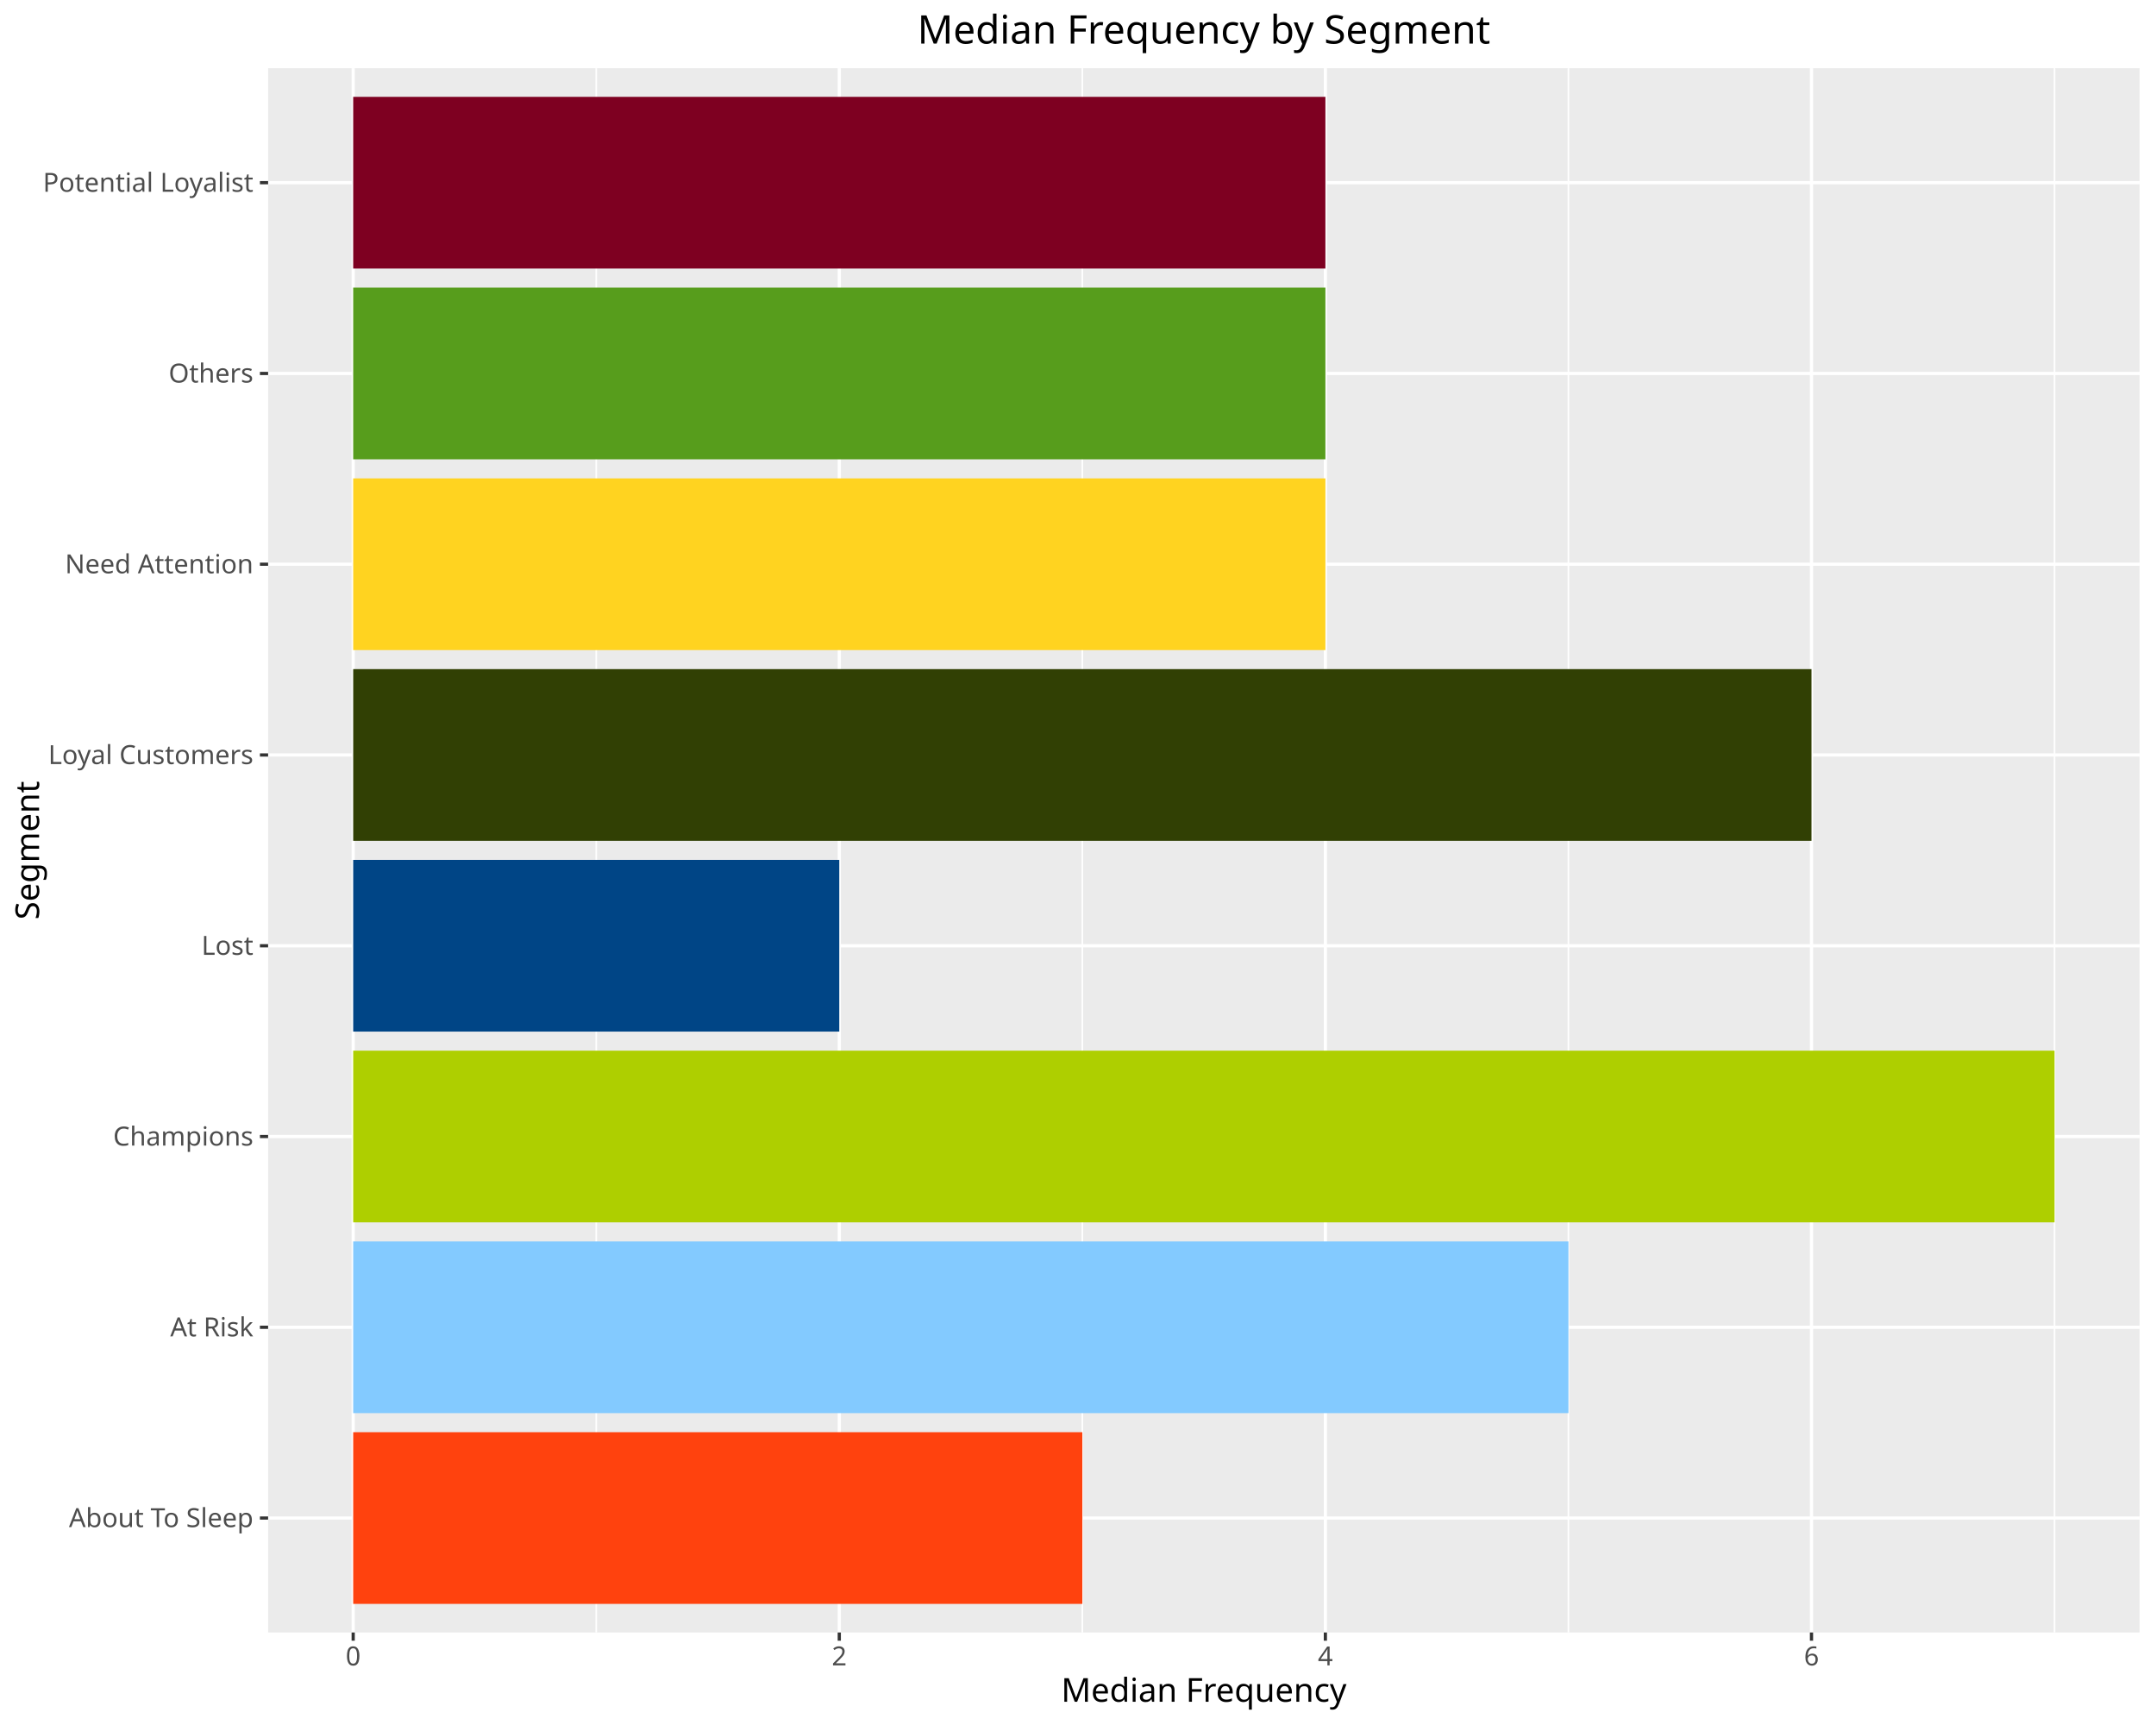
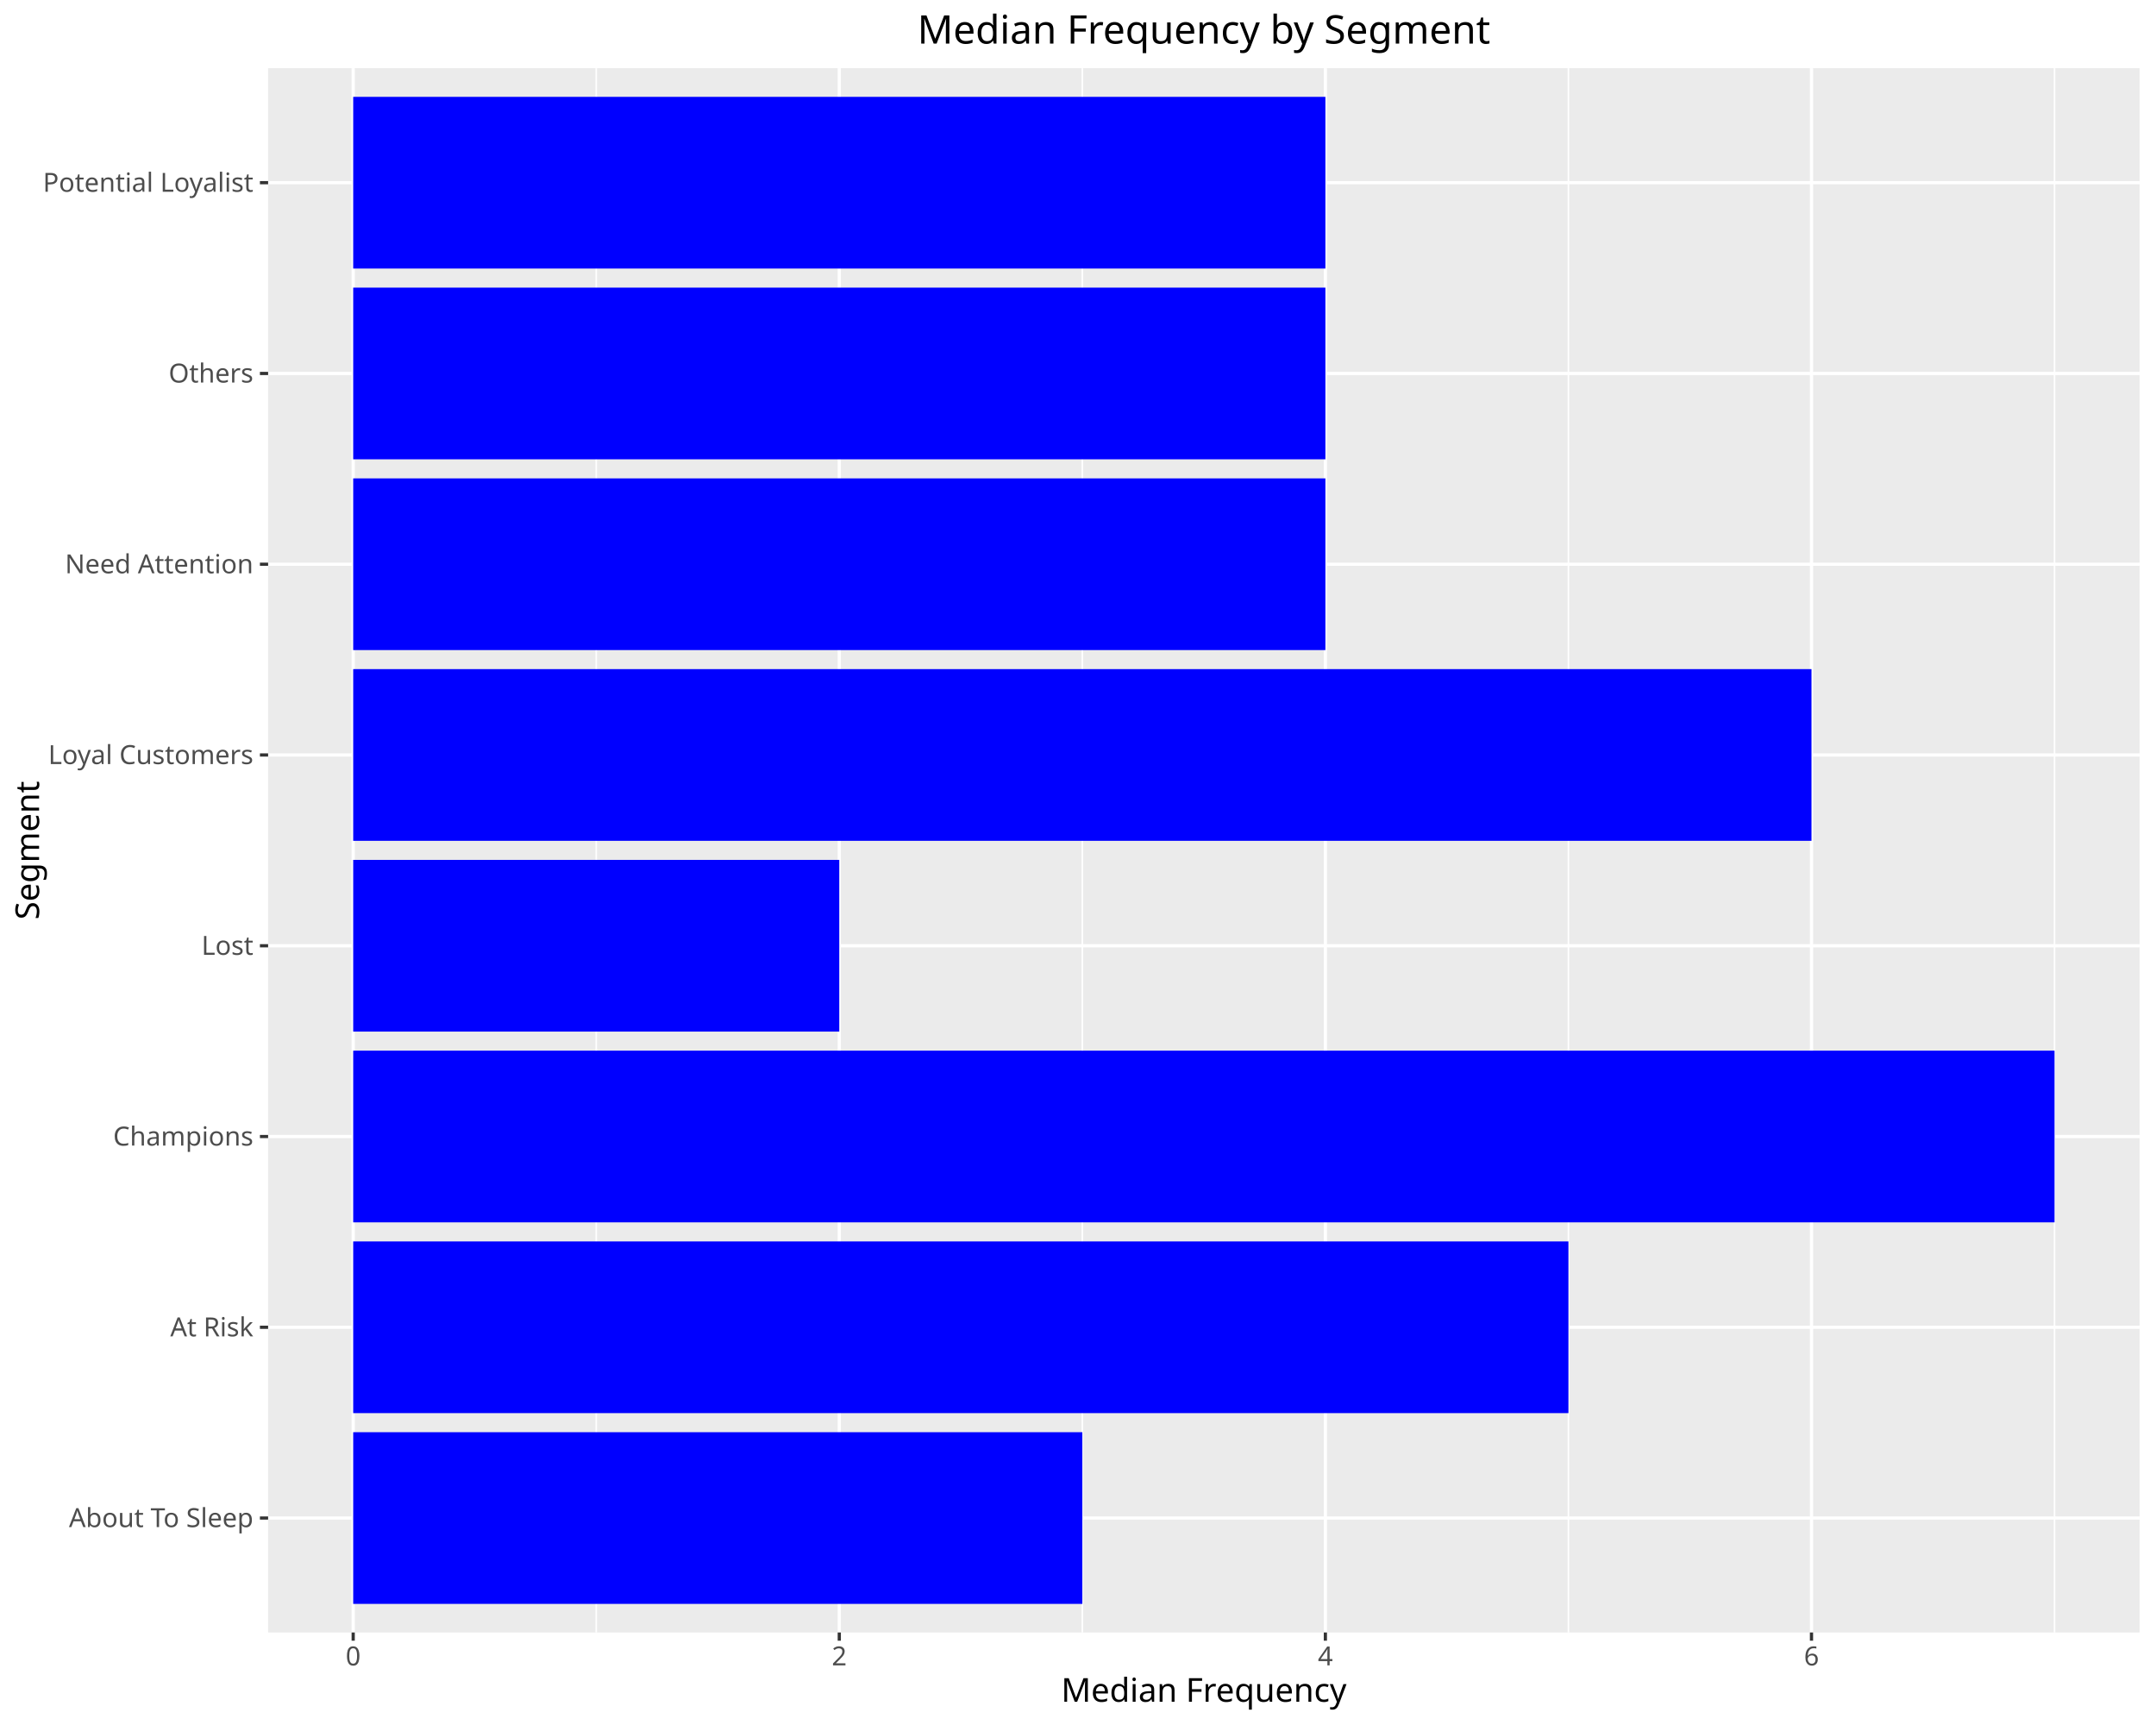
<svg xmlns="http://www.w3.org/2000/svg" class="svglite" data-engine-version="2.0" width="720.00pt" height="576.00pt" viewBox="0 0 720.00 576.00">
  <defs>
    <style type="text/css">
    .svglite line, .svglite polyline, .svglite polygon, .svglite path, .svglite rect, .svglite circle {
      fill: none;
      stroke: #000000;
      stroke-linecap: round;
      stroke-linejoin: round;
      stroke-miterlimit: 10.00;
    }
  </style>
  </defs>
  <rect width="100%" height="100%" style="stroke: none; fill: #FFFFFF;" />
  <defs>
    <clipPath id="cpMC4wMHw3MjAuMDB8MC4wMHw1NzYuMDA=">
      <rect x="0.00" y="0.00" width="720.00" height="576.00" />
    </clipPath>
  </defs>
  <g clip-path="url(#cpMC4wMHw3MjAuMDB8MC4wMHw1NzYuMDA=)">
    <rect x="0.00" y="0.00" width="720.00" height="576.00" style="stroke-width: 1.07; stroke: #FFFFFF; fill: #FFFFFF;" />
  </g>
  <defs>
    <clipPath id="cpODkuNTR8NzE0LjUyfDIyLjc4fDU0NS4xMQ==">
      <rect x="89.54" y="22.78" width="624.98" height="522.33" />
    </clipPath>
  </defs>
  <g clip-path="url(#cpODkuNTR8NzE0LjUyfDIyLjc4fDU0NS4xMQ==)">
    <rect x="89.54" y="22.78" width="624.98" height="522.33" style="stroke-width: 1.07; stroke: none; fill: #EBEBEB;" />
    <polyline points="199.11,545.11 199.11,22.78 " style="stroke-width: 0.53; stroke: #FFFFFF; stroke-linecap: butt;" />
    <polyline points="361.45,545.11 361.45,22.78 " style="stroke-width: 0.53; stroke: #FFFFFF; stroke-linecap: butt;" />
    <polyline points="523.78,545.11 523.78,22.78 " style="stroke-width: 0.53; stroke: #FFFFFF; stroke-linecap: butt;" />
    <polyline points="686.11,545.11 686.11,22.78 " style="stroke-width: 0.53; stroke: #FFFFFF; stroke-linecap: butt;" />
    <polyline points="89.54,506.89 714.52,506.89 " style="stroke-width: 1.07; stroke: #FFFFFF; stroke-linecap: butt;" />
    <polyline points="89.54,443.19 714.52,443.19 " style="stroke-width: 1.07; stroke: #FFFFFF; stroke-linecap: butt;" />
    <polyline points="89.54,379.50 714.52,379.50 " style="stroke-width: 1.07; stroke: #FFFFFF; stroke-linecap: butt;" />
    <polyline points="89.54,315.80 714.52,315.80 " style="stroke-width: 1.07; stroke: #FFFFFF; stroke-linecap: butt;" />
    <polyline points="89.54,252.10 714.52,252.10 " style="stroke-width: 1.07; stroke: #FFFFFF; stroke-linecap: butt;" />
    <polyline points="89.54,188.40 714.52,188.40 " style="stroke-width: 1.07; stroke: #FFFFFF; stroke-linecap: butt;" />
    <polyline points="89.54,124.70 714.52,124.70 " style="stroke-width: 1.07; stroke: #FFFFFF; stroke-linecap: butt;" />
    <polyline points="89.54,61.00 714.52,61.00 " style="stroke-width: 1.07; stroke: #FFFFFF; stroke-linecap: butt;" />
    <polyline points="117.95,545.11 117.95,22.78 " style="stroke-width: 1.07; stroke: #FFFFFF; stroke-linecap: butt;" />
    <polyline points="280.28,545.11 280.28,22.78 " style="stroke-width: 1.07; stroke: #FFFFFF; stroke-linecap: butt;" />
    <polyline points="442.61,545.11 442.61,22.78 " style="stroke-width: 1.07; stroke: #FFFFFF; stroke-linecap: butt;" />
    <polyline points="604.95,545.11 604.95,22.78 " style="stroke-width: 1.07; stroke: #FFFFFF; stroke-linecap: butt;" />
-     <rect x="117.95" y="287.13" width="162.33" height="57.33" style="stroke-width: 1.07; stroke: none; stroke-linecap: square; stroke-linejoin: miter; fill: #004586;" />
-     <rect x="117.95" y="478.23" width="243.50" height="57.33" style="stroke-width: 1.07; stroke: none; stroke-linecap: square; stroke-linejoin: miter; fill: #FF420E;" />
-     <rect x="117.95" y="159.74" width="324.67" height="57.33" style="stroke-width: 1.07; stroke: none; stroke-linecap: square; stroke-linejoin: miter; fill: #FFD320;" />
-     <rect x="117.95" y="96.04" width="324.67" height="57.33" style="stroke-width: 1.07; stroke: none; stroke-linecap: square; stroke-linejoin: miter; fill: #579D1C;" />
-     <rect x="117.95" y="32.34" width="324.67" height="57.33" style="stroke-width: 1.07; stroke: none; stroke-linecap: square; stroke-linejoin: miter; fill: #7E0021;" />
-     <rect x="117.95" y="414.53" width="405.83" height="57.33" style="stroke-width: 1.07; stroke: none; stroke-linecap: square; stroke-linejoin: miter; fill: #83CAFF;" />
-     <rect x="117.95" y="223.43" width="487.00" height="57.33" style="stroke-width: 1.07; stroke: none; stroke-linecap: square; stroke-linejoin: miter; fill: #314004;" />
-     <rect x="117.95" y="350.83" width="568.17" height="57.33" style="stroke-width: 1.07; stroke: none; stroke-linecap: square; stroke-linejoin: miter; fill: #AECF00;" />
+     <rect x="117.95" y="287.13" width="162.33" height="57.33" style="stroke-width: 1.07; stroke: none; stroke-linecap: square; stroke-linejoin: miter; fill: #0000FF;" />
+     <rect x="117.95" y="478.23" width="243.50" height="57.33" style="stroke-width: 1.07; stroke: none; stroke-linecap: square; stroke-linejoin: miter; fill: #0000FF;" />
+     <rect x="117.95" y="159.74" width="324.67" height="57.33" style="stroke-width: 1.07; stroke: none; stroke-linecap: square; stroke-linejoin: miter; fill: #0000FF;" />
+     <rect x="117.95" y="96.04" width="324.67" height="57.33" style="stroke-width: 1.07; stroke: none; stroke-linecap: square; stroke-linejoin: miter; fill: #0000FF;" />
+     <rect x="117.95" y="32.34" width="324.67" height="57.33" style="stroke-width: 1.07; stroke: none; stroke-linecap: square; stroke-linejoin: miter; fill: #0000FF;" />
+     <rect x="117.95" y="414.53" width="405.83" height="57.33" style="stroke-width: 1.07; stroke: none; stroke-linecap: square; stroke-linejoin: miter; fill: #0000FF;" />
+     <rect x="117.95" y="223.43" width="487.00" height="57.33" style="stroke-width: 1.07; stroke: none; stroke-linecap: square; stroke-linejoin: miter; fill: #0000FF;" />
+     <rect x="117.95" y="350.83" width="568.17" height="57.33" style="stroke-width: 1.07; stroke: none; stroke-linecap: square; stroke-linejoin: miter; fill: #0000FF;" />
  </g>
  <g clip-path="url(#cpMC4wMHw3MjAuMDB8MC4wMHw1NzYuMDA=)">
    <text x="84.61" y="509.92" text-anchor="end" style="font-size: 8.80px; fill: #4D4D4D; font-family: sans;" textLength="60.67px" lengthAdjust="spacingAndGlyphs">About To Sleep</text>
    <text x="84.61" y="446.22" text-anchor="end" style="font-size: 8.80px; fill: #4D4D4D; font-family: sans;" textLength="27.88px" lengthAdjust="spacingAndGlyphs">At Risk</text>
    <text x="84.61" y="382.52" text-anchor="end" style="font-size: 8.80px; fill: #4D4D4D; font-family: sans;" textLength="44.52px" lengthAdjust="spacingAndGlyphs">Champions</text>
    <text x="84.61" y="318.83" text-anchor="end" style="font-size: 8.80px; fill: #4D4D4D; font-family: sans;" textLength="16.64px" lengthAdjust="spacingAndGlyphs">Lost</text>
    <text x="84.61" y="255.13" text-anchor="end" style="font-size: 8.80px; fill: #4D4D4D; font-family: sans;" textLength="66.04px" lengthAdjust="spacingAndGlyphs">Loyal Customers</text>
    <text x="84.61" y="191.43" text-anchor="end" style="font-size: 8.80px; fill: #4D4D4D; font-family: sans;" textLength="58.22px" lengthAdjust="spacingAndGlyphs">Need Attention</text>
    <text x="84.61" y="127.73" text-anchor="end" style="font-size: 8.80px; fill: #4D4D4D; font-family: sans;" textLength="26.42px" lengthAdjust="spacingAndGlyphs">Others</text>
    <text x="84.61" y="64.03" text-anchor="end" style="font-size: 8.80px; fill: #4D4D4D; font-family: sans;" textLength="66.53px" lengthAdjust="spacingAndGlyphs">Potential Loyalist</text>
    <polyline points="86.80,506.89 89.54,506.89 " style="stroke-width: 1.07; stroke: #333333; stroke-linecap: butt;" />
    <polyline points="86.80,443.19 89.54,443.19 " style="stroke-width: 1.07; stroke: #333333; stroke-linecap: butt;" />
    <polyline points="86.80,379.50 89.54,379.50 " style="stroke-width: 1.07; stroke: #333333; stroke-linecap: butt;" />
    <polyline points="86.80,315.80 89.54,315.80 " style="stroke-width: 1.07; stroke: #333333; stroke-linecap: butt;" />
    <polyline points="86.80,252.10 89.54,252.10 " style="stroke-width: 1.07; stroke: #333333; stroke-linecap: butt;" />
    <polyline points="86.80,188.40 89.54,188.40 " style="stroke-width: 1.07; stroke: #333333; stroke-linecap: butt;" />
    <polyline points="86.80,124.70 89.54,124.70 " style="stroke-width: 1.07; stroke: #333333; stroke-linecap: butt;" />
    <polyline points="86.80,61.00 89.54,61.00 " style="stroke-width: 1.07; stroke: #333333; stroke-linecap: butt;" />
    <polyline points="117.95,547.85 117.95,545.11 " style="stroke-width: 1.07; stroke: #333333; stroke-linecap: butt;" />
    <polyline points="280.28,547.85 280.28,545.11 " style="stroke-width: 1.07; stroke: #333333; stroke-linecap: butt;" />
    <polyline points="442.61,547.85 442.61,545.11 " style="stroke-width: 1.07; stroke: #333333; stroke-linecap: butt;" />
    <polyline points="604.95,547.85 604.95,545.11 " style="stroke-width: 1.07; stroke: #333333; stroke-linecap: butt;" />
    <text x="117.95" y="556.10" text-anchor="middle" style="font-size: 8.80px; fill: #4D4D4D; font-family: sans;" textLength="4.89px" lengthAdjust="spacingAndGlyphs">0</text>
    <text x="280.28" y="556.10" text-anchor="middle" style="font-size: 8.80px; fill: #4D4D4D; font-family: sans;" textLength="4.89px" lengthAdjust="spacingAndGlyphs">2</text>
    <text x="442.61" y="556.10" text-anchor="middle" style="font-size: 8.80px; fill: #4D4D4D; font-family: sans;" textLength="4.89px" lengthAdjust="spacingAndGlyphs">4</text>
    <text x="604.95" y="556.10" text-anchor="middle" style="font-size: 8.80px; fill: #4D4D4D; font-family: sans;" textLength="4.89px" lengthAdjust="spacingAndGlyphs">6</text>
    <text x="402.03" y="568.24" text-anchor="middle" style="font-size: 11.00px; font-family: sans;" textLength="91.12px" lengthAdjust="spacingAndGlyphs">Median Frequency</text>
    <text transform="translate(13.05,283.95) rotate(-90)" text-anchor="middle" style="font-size: 11.00px; font-family: sans;" textLength="44.04px" lengthAdjust="spacingAndGlyphs">Segment</text>
    <text x="402.03" y="14.56" text-anchor="middle" style="font-size: 13.20px; font-family: sans;" textLength="183.47px" lengthAdjust="spacingAndGlyphs">Median Frequency by Segment</text>
  </g>
</svg>
